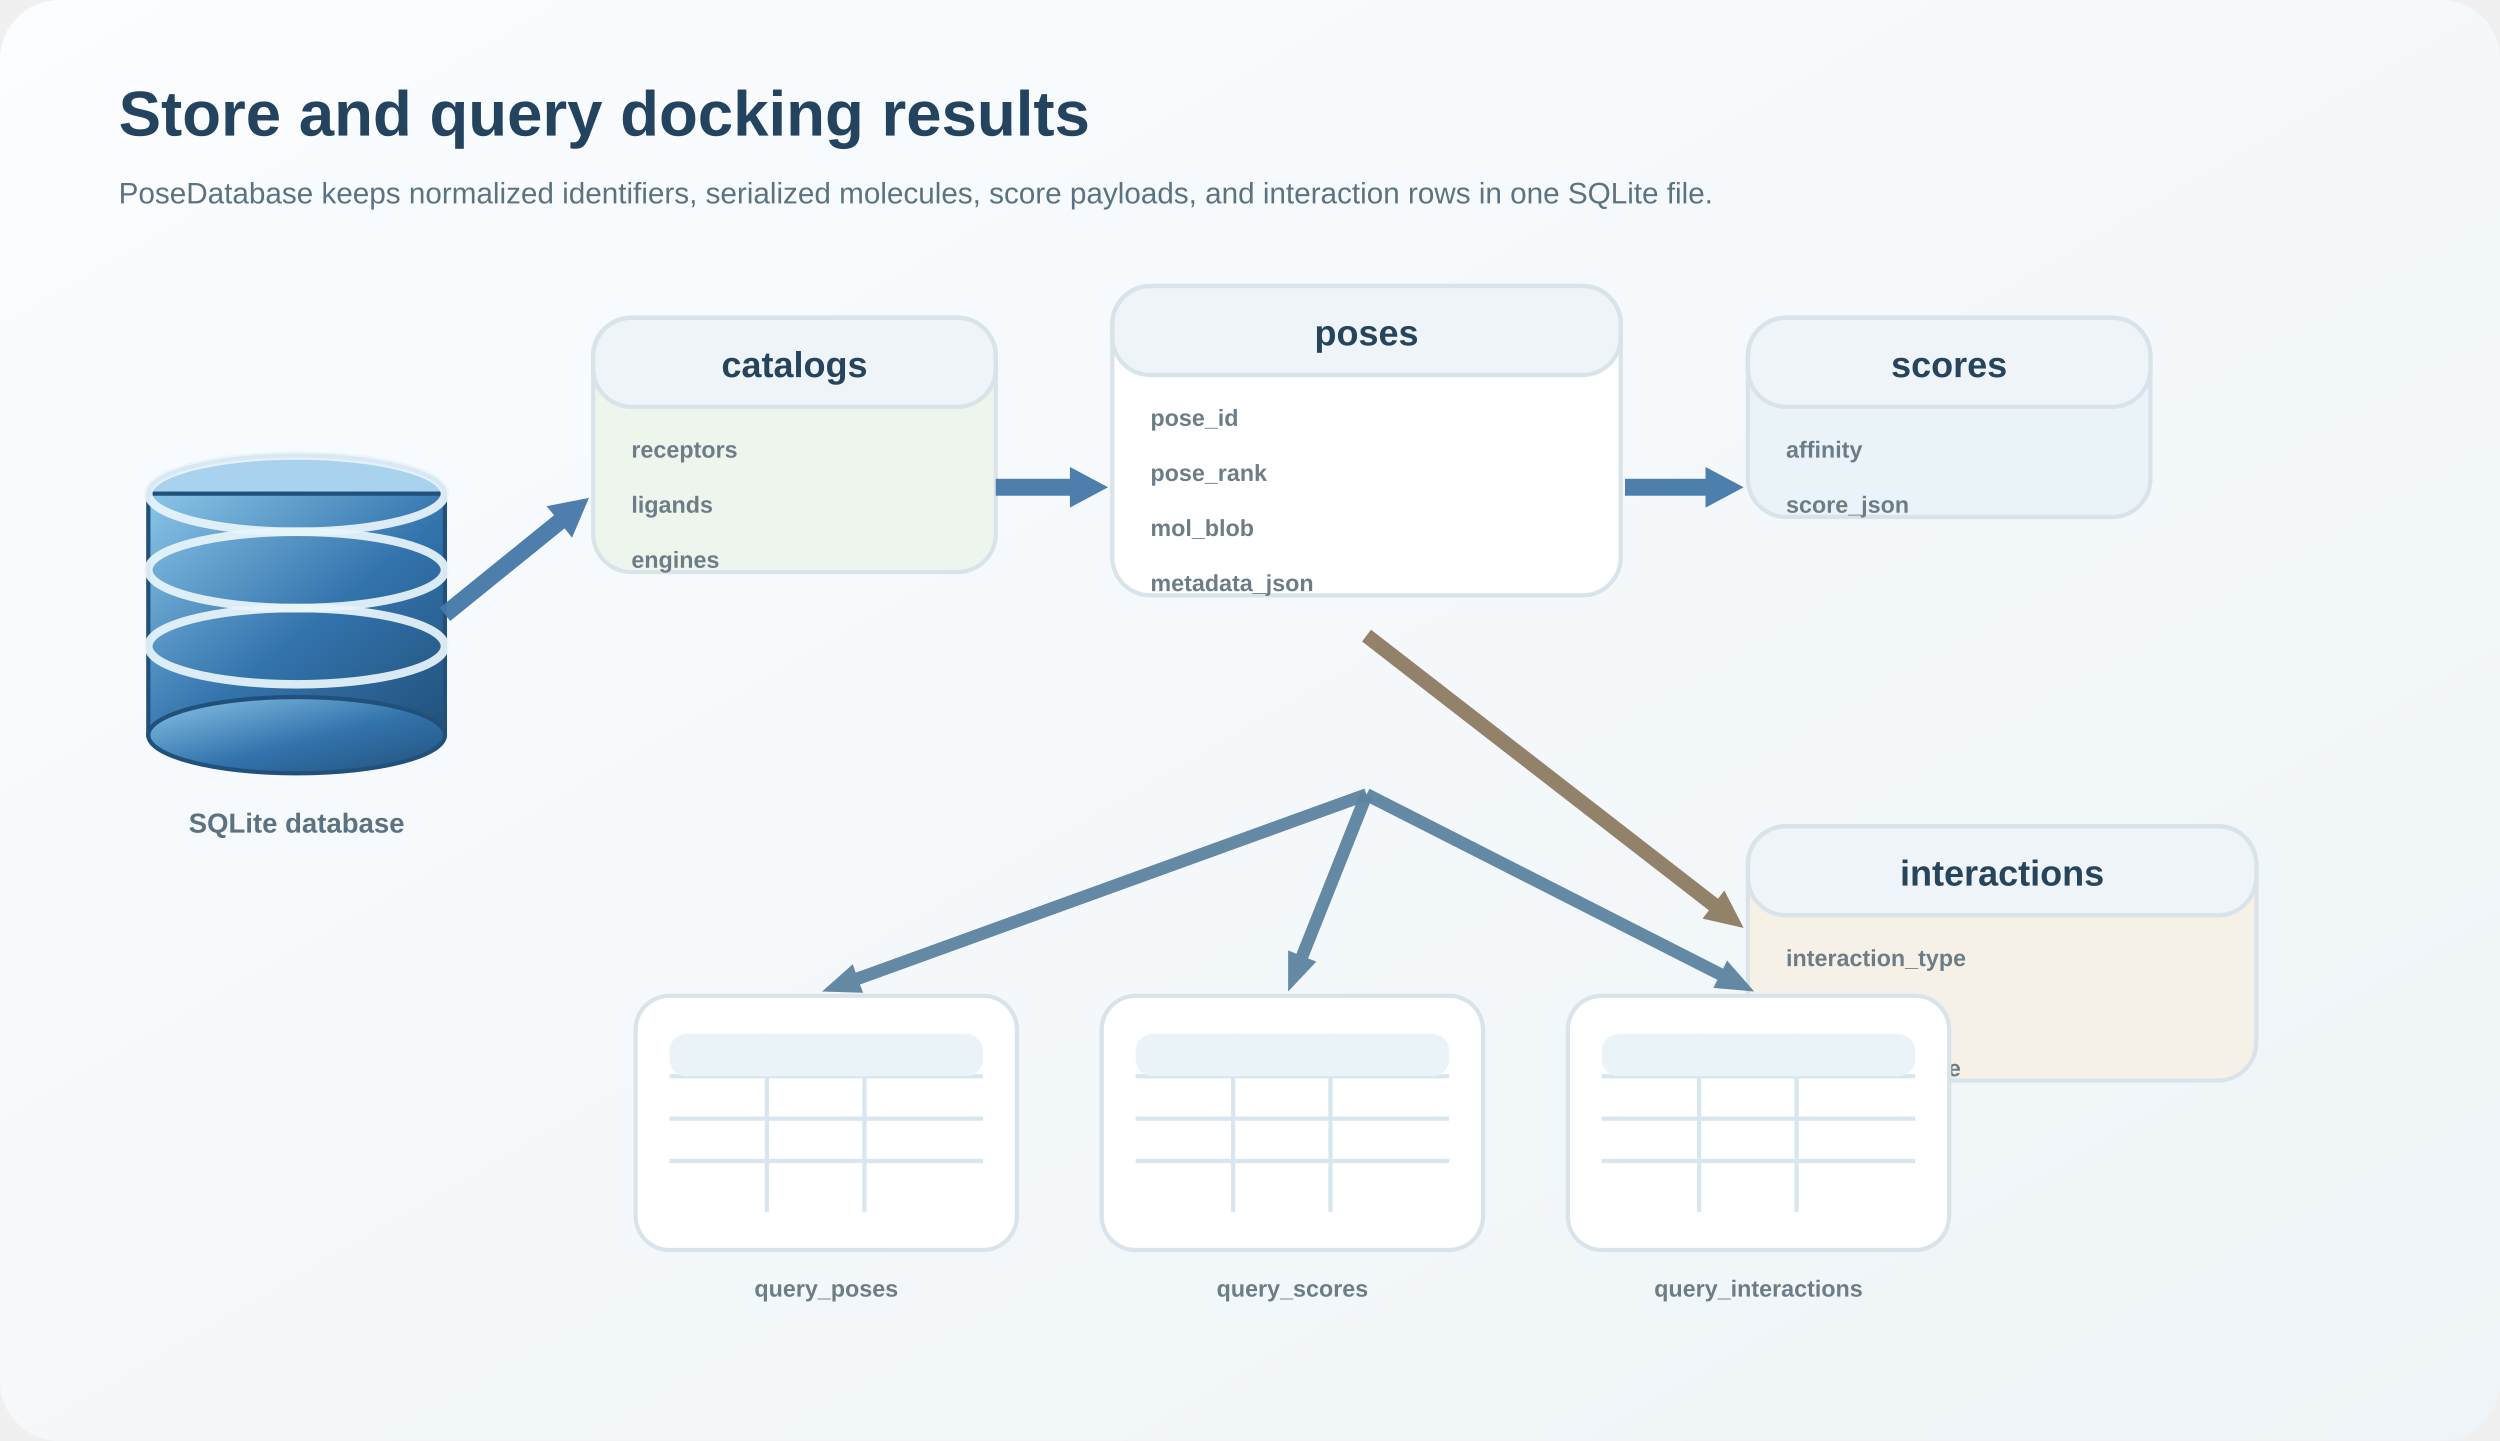
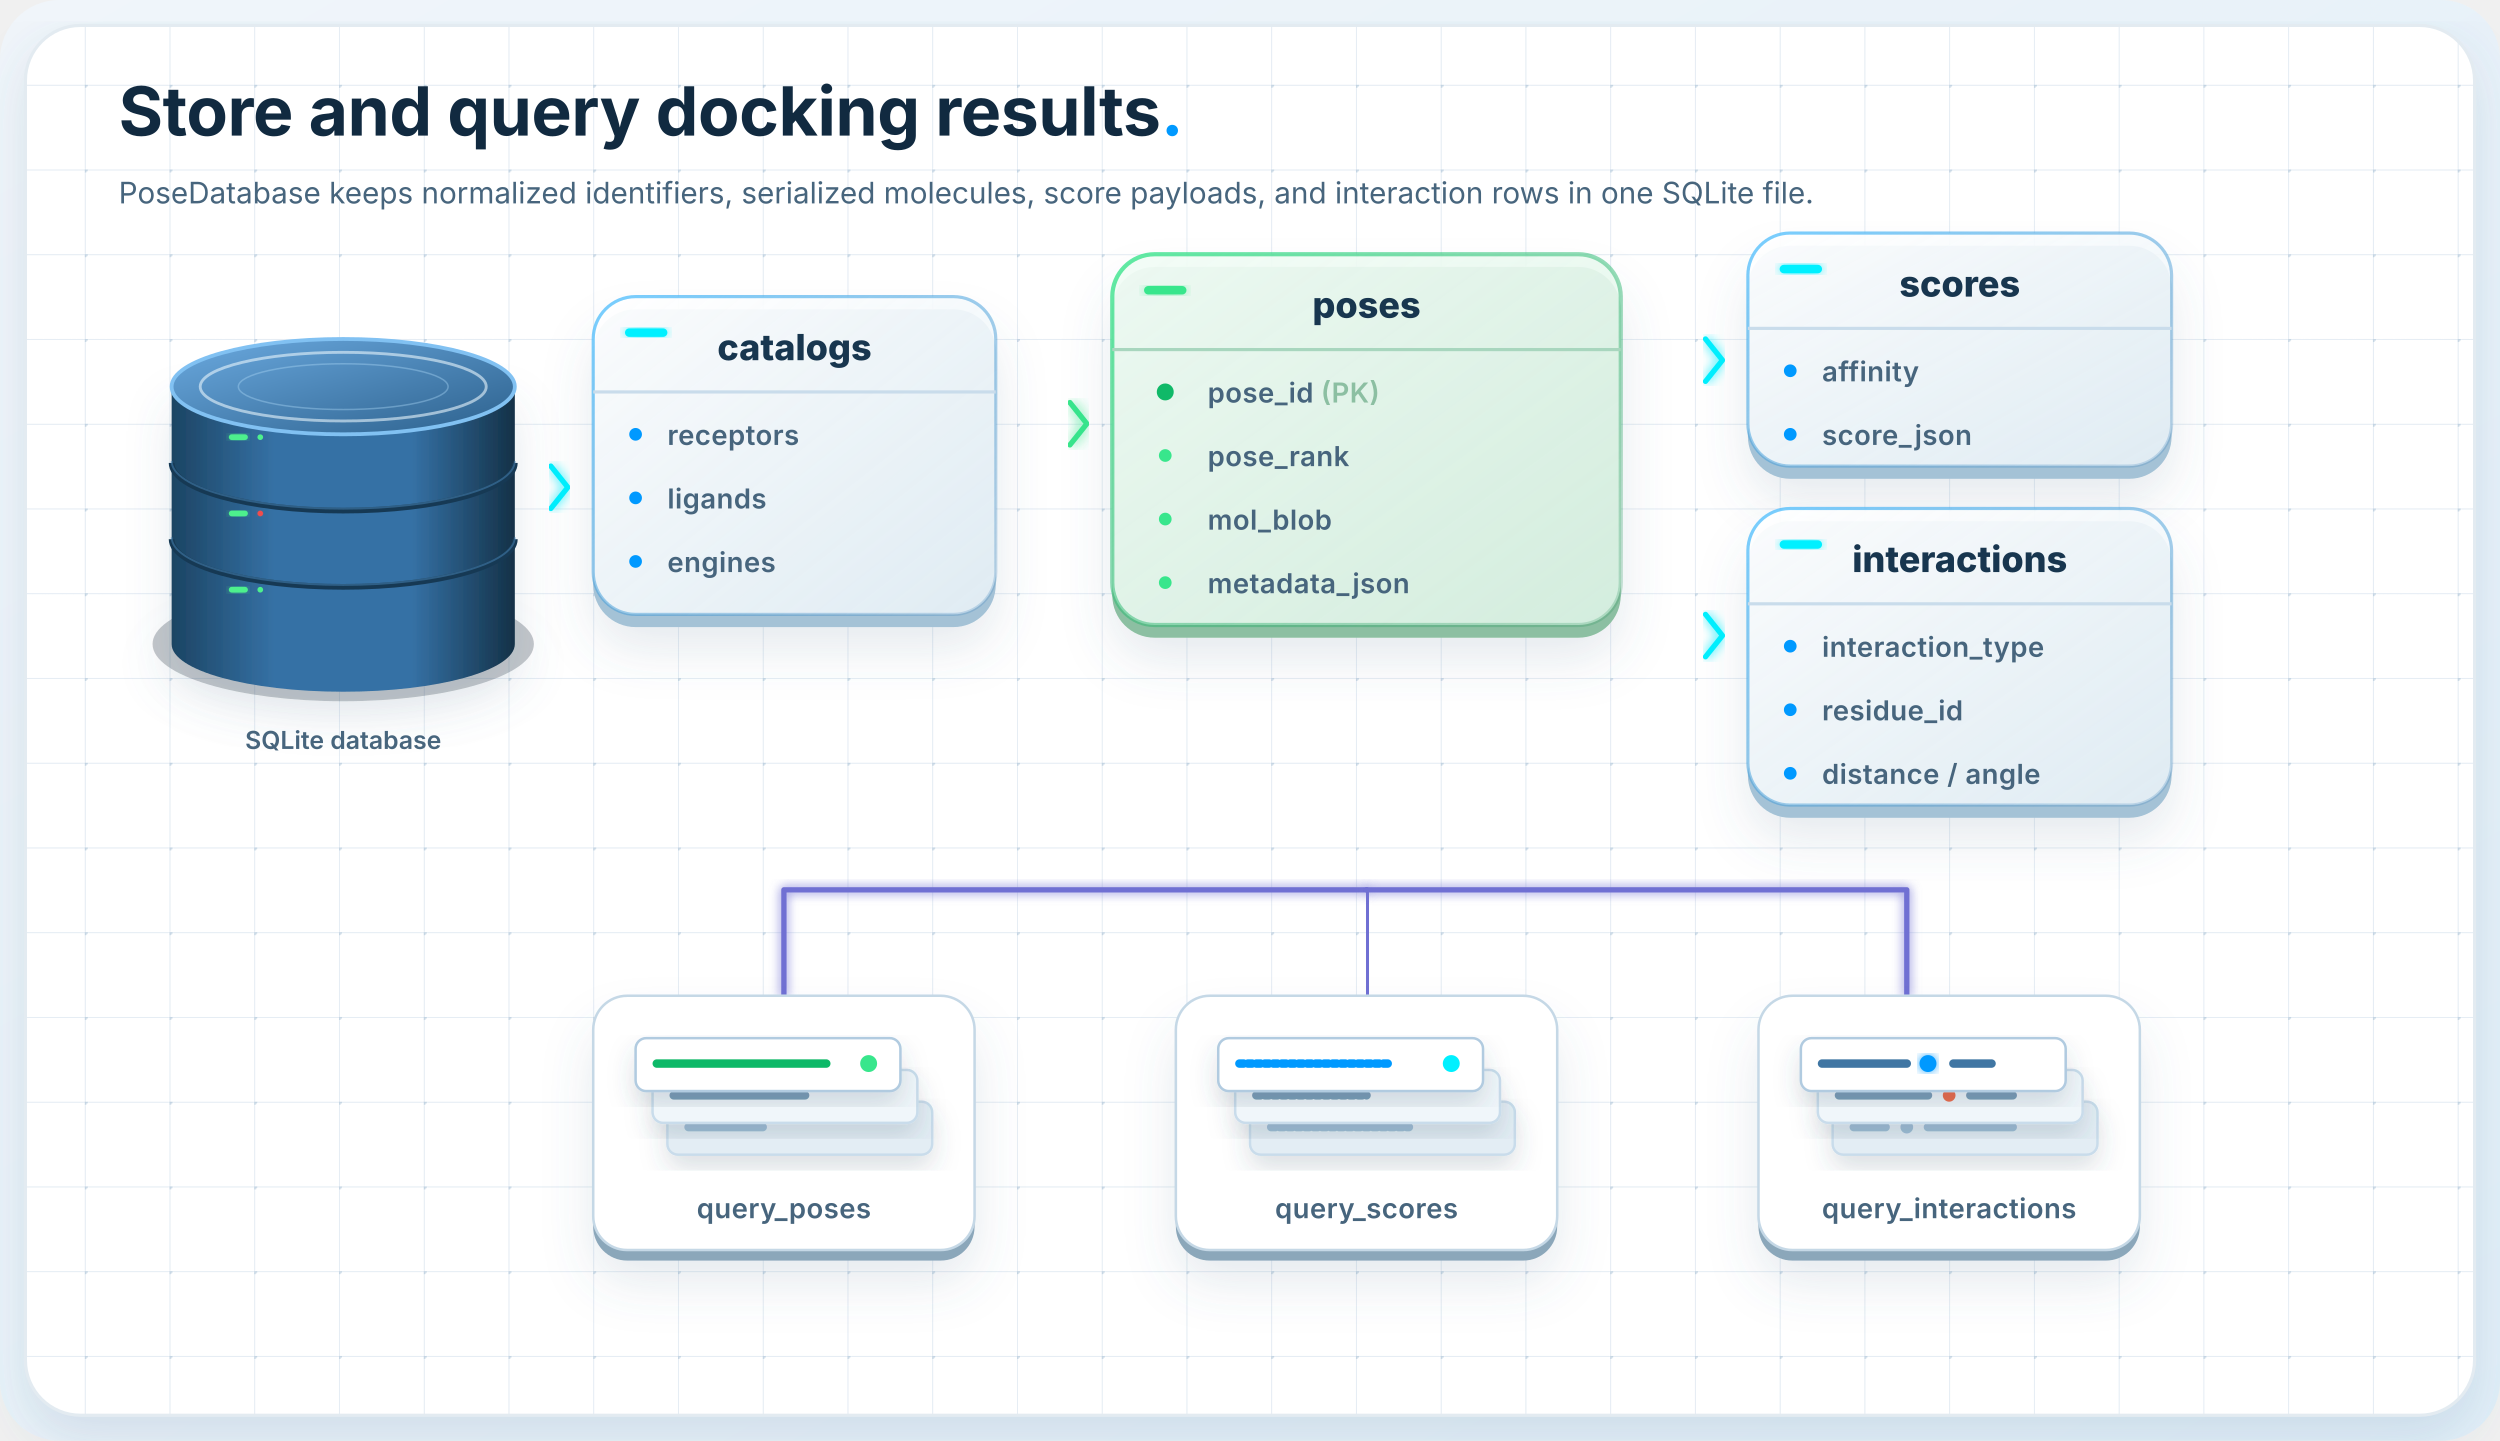
<svg xmlns="http://www.w3.org/2000/svg" width="1180" height="680" viewBox="0 0 1180 680">
  <defs>
    <linearGradient id="bggrad" x1="0" x2="1" y1="0" y2="1">
-       <stop offset="0%" stop-color="#fbfdff" />
-       <stop offset="100%" stop-color="#eef4f7" />
-     </linearGradient>
-     <linearGradient id="bluegrad" x1="0" x2="1" y1="0" y2="1">
-       <stop offset="0%" stop-color="#86bddc" />
-       <stop offset="100%" stop-color="#366c98" />
-     </linearGradient>
-     <linearGradient id="navygrad" x1="0" x2="1" y1="0" y2="1">
-       <stop offset="0%" stop-color="#2f5d82" />
-       <stop offset="100%" stop-color="#1c3950" />
-     </linearGradient>
-     <linearGradient id="ambergrad" x1="0" x2="1" y1="0" y2="1">
-       <stop offset="0%" stop-color="#f6c86d" />
-       <stop offset="100%" stop-color="#c48d2d" />
-     </linearGradient>
-     <linearGradient id="sagegrad" x1="0" x2="1" y1="0" y2="1">
-       <stop offset="0%" stop-color="#9ab694" />
-       <stop offset="100%" stop-color="#6d856d" />
-     </linearGradient>
-     <linearGradient id="stonegrad" x1="0" x2="1" y1="0" y2="1">
-       <stop offset="0%" stop-color="#c8bcaa" />
-       <stop offset="100%" stop-color="#8f7c63" />
-     </linearGradient>
-     <linearGradient id="dbgrad" x1="0" x2="1" y1="0" y2="1">
-       <stop offset="0%" stop-color="#8bc6e8" />
-       <stop offset="55%" stop-color="#3373ac" />
-       <stop offset="100%" stop-color="#21517a" />
-     </linearGradient>
+       <stop offset="0%" stop-color="#f0f5fa" />
+       <stop offset="100%" stop-color="#e0eef8" />
+     </linearGradient>
+     <linearGradient id="glassBox" x1="0%" y1="0%" x2="100%" y2="100%">
+       <stop offset="0%" stop-color="#ffffff" stop-opacity="0.95" />
+       <stop offset="100%" stop-color="#eaf3f8" stop-opacity="0.85" />
+     </linearGradient>
+     <linearGradient id="glassBoxAccent" x1="0%" y1="0%" x2="100%" y2="100%">
+       <stop offset="0%" stop-color="#f2fcf6" stop-opacity="0.95" />
+       <stop offset="100%" stop-color="#e0f5e8" stop-opacity="0.85" />
+     </linearGradient>
+     <linearGradient id="boxStroke" x1="0%" y1="0%" x2="100%" y2="100%">
+       <stop offset="0%" stop-color="#55c2ff" stop-opacity="0.8" />
+       <stop offset="100%" stop-color="#2a75b3" stop-opacity="0.2" />
+     </linearGradient>
+     <linearGradient id="boxStrokeGreen" x1="0%" y1="0%" x2="100%" y2="100%">
+       <stop offset="0%" stop-color="#38e68c" stop-opacity="0.8" />
+       <stop offset="100%" stop-color="#198a51" stop-opacity="0.2" />
+     </linearGradient>
+     <linearGradient id="dbBodyGrad" x1="0" x2="1" y1="0" y2="0">
+       <stop offset="0%" stop-color="#1c4463" />
+       <stop offset="30%" stop-color="#3571a5" />
+       <stop offset="70%" stop-color="#3571a5" />
+       <stop offset="100%" stop-color="#143147" />
+     </linearGradient>
+     <linearGradient id="dbTopGrad" x1="0" x2="1" y1="0" y2="1">
+       <stop offset="0%" stop-color="#6baae0" />
+       <stop offset="100%" stop-color="#2c608c" />
+     </linearGradient>
+     <pattern id="cyberGrid" width="40" height="40" patternUnits="userSpaceOnUse">
+       <path d="M 40 0 L 0 0 0 40" fill="none" stroke="#cddce8" stroke-width="0.8" opacity="0.6" />
+       <circle cx="0" cy="0" r="1.5" fill="#a9c2d6" opacity="0.5" />
+     </pattern>
+     <filter id="softshadow" x="-20%" y="-20%" width="140%" height="160%">
+       <feDropShadow dx="0" dy="10" stdDeviation="12" flood-color="#4d6f8f" flood-opacity="0.15" />
+     </filter>
+     <filter id="cardShadow" x="-30%" y="-30%" width="160%" height="160%">
+       <feDropShadow dx="0" dy="6" stdDeviation="6" flood-color="#3a566e" flood-opacity="0.18" />
+     </filter>
+     <filter id="glow">
+       <feGaussianBlur stdDeviation="2.5" result="coloredBlur" />
+       <feMerge>
+         <feMergeNode in="coloredBlur" />
+         <feMergeNode in="SourceGraphic" />
+       </feMerge>
+     </filter>
+     <filter id="glowGreen">
+       <feGaussianBlur stdDeviation="3" result="coloredBlur" />
+       <feMerge>
+         <feMergeNode in="coloredBlur" />
+         <feMergeNode in="SourceGraphic" />
+       </feMerge>
+     </filter>
    <style>
-     .title{font:700 30px Arial, sans-serif; fill:#23435f}
-     .subtitle{font:600 18px Arial, sans-serif; fill:#4579A8}
-     .label{font:700 17px Arial, sans-serif; fill:#27445D}
-     .body{font:400 14px Arial, sans-serif; fill:#5B7282}
-     .small{font:600 13px Arial, sans-serif; fill:#5B7282}
-     .tiny{font:600 11px Arial, sans-serif; fill:#6d7d87}
+     .title{font:700 32px 'Inter','Segoe UI',Arial,sans-serif; fill:#112a40; letter-spacing:-0.2px}
+     .label{font:800 17px 'Inter','Segoe UI',Arial,sans-serif; fill:#18364f}
+     .body{font:400 14px 'Inter','Segoe UI',Arial,sans-serif; fill:#47657d}
+     .small{font:600 13px 'Inter','Segoe UI',Arial,sans-serif; fill:#47657d}
+     .tiny{font:600 13px 'Inter','Segoe UI',Arial,sans-serif; fill:#47657d; letter-spacing:0.2px}
+     .neon-text{fill:#0099ff}
  </style>
  </defs>
  <rect x="0" y="0" width="1180" height="680" rx="28" fill="url(#bggrad)" />
-   <text x="56" y="64" class="title">Store and query docking results</text>
+   <rect x="12" y="12" width="1156" height="656" rx="26" fill="#ffffff" filter="url(#softshadow)" />
+   <rect x="12" y="12" width="1156" height="656" rx="26" fill="url(#cyberGrid)" />
+   <rect x="12" y="12" width="1156" height="656" rx="26" fill="none" stroke="#e3ebf1" stroke-width="1.5" pointer-events="none" />
+   <text x="56" y="64" class="title">Store and query docking results<tspan fill="#0099ff">.</tspan>
+   </text>
  <text x="56" y="96" class="body">PoseDatabase keeps normalized identifiers, serialized molecules, score payloads, and interaction rows in one SQLite file.</text>
-   <ellipse cx="140.0" cy="233" rx="70.0" ry="18" fill="#a8d2ee" stroke="#21517a" stroke-width="2" />
-   <rect x="70" y="233" width="140" height="114" fill="url(#dbgrad)" stroke="#21517a" stroke-width="2" />
-   <ellipse cx="140.0" cy="233" rx="70.0" ry="18" fill="none" stroke="#e8f5fc" stroke-width="4" opacity="0.92" />
-   <ellipse cx="140.0" cy="269" rx="70.0" ry="18" fill="none" stroke="#e8f5fc" stroke-width="4" opacity="0.92" />
-   <ellipse cx="140.0" cy="305" rx="70.0" ry="18" fill="none" stroke="#e8f5fc" stroke-width="4" opacity="0.92" />
-   <ellipse cx="140.0" cy="347" rx="70.0" ry="18" fill="url(#dbgrad)" stroke="#21517a" stroke-width="2" />
-   <text x="140.0" y="393" class="small" text-anchor="middle">SQLite database</text>
-   <rect x="280" y="150" width="190" height="120" rx="18" fill="#EEF5ED" stroke="#d8e3ea" stroke-width="2" />
-   <rect x="280" y="150" width="190" height="42" rx="18" fill="#eef4f7" stroke="#d8e3ea" stroke-width="2" />
-   <text x="375.0" y="178" class="label" text-anchor="middle">catalogs</text>
-   <text x="298" y="216" class="tiny">receptors</text>
-   <text x="452" y="216" class="tiny" text-anchor="end" />
-   <text x="298" y="242" class="tiny">ligands</text>
-   <text x="452" y="242" class="tiny" text-anchor="end" />
-   <text x="298" y="268" class="tiny">engines</text>
-   <text x="452" y="268" class="tiny" text-anchor="end" />
-   <rect x="525" y="135" width="240" height="146" rx="18" fill="#ffffff" stroke="#d8e3ea" stroke-width="2" />
-   <rect x="525" y="135" width="240" height="42" rx="18" fill="#eef4f7" stroke="#d8e3ea" stroke-width="2" />
-   <text x="645.0" y="163" class="label" text-anchor="middle">poses</text>
-   <text x="543" y="201" class="tiny">pose_id</text>
-   <text x="747" y="201" class="tiny" text-anchor="end" />
-   <text x="543" y="227" class="tiny">pose_rank</text>
-   <text x="747" y="227" class="tiny" text-anchor="end" />
-   <text x="543" y="253" class="tiny">mol_blob</text>
-   <text x="747" y="253" class="tiny" text-anchor="end" />
-   <text x="543" y="279" class="tiny">metadata_json</text>
-   <text x="747" y="279" class="tiny" text-anchor="end" />
-   <rect x="825" y="150" width="190" height="94" rx="18" fill="#EAF3F8" stroke="#d8e3ea" stroke-width="2" />
-   <rect x="825" y="150" width="190" height="42" rx="18" fill="#eef4f7" stroke="#d8e3ea" stroke-width="2" />
-   <text x="920.0" y="178" class="label" text-anchor="middle">scores</text>
-   <text x="843" y="216" class="tiny">affinity</text>
-   <text x="997" y="216" class="tiny" text-anchor="end" />
-   <text x="843" y="242" class="tiny">score_json</text>
-   <text x="997" y="242" class="tiny" text-anchor="end" />
-   <rect x="825" y="390" width="240" height="120" rx="18" fill="#F6F1E7" stroke="#d8e3ea" stroke-width="2" />
-   <rect x="825" y="390" width="240" height="42" rx="18" fill="#eef4f7" stroke="#d8e3ea" stroke-width="2" />
-   <text x="945.0" y="418" class="label" text-anchor="middle">interactions</text>
-   <text x="843" y="456" class="tiny">interaction_type</text>
-   <text x="1047" y="456" class="tiny" text-anchor="end" />
-   <text x="843" y="482" class="tiny">residue_id</text>
-   <text x="1047" y="482" class="tiny" text-anchor="end" />
-   <text x="843" y="508" class="tiny">distance / angle</text>
-   <text x="1047" y="508" class="tiny" text-anchor="end" />
-   <polygon points="212.5,293.1 266.5,249.4 270.0,253.8 278.0,235.0 258.0,238.9 261.5,243.2 207.5,286.9" fill="#4579A8" opacity="0.95" />
-   <polygon points="470.0,234.0 505.0,234.0 505.0,239.6 523.0,230.0 505.0,220.4 505.0,226.0 470.0,226.0" fill="#4579A8" opacity="0.95" />
-   <polygon points="767.0,234.0 805.0,234.0 805.0,239.6 823.0,230.0 805.0,220.4 805.0,226.0 767.0,226.0" fill="#4579A8" opacity="0.95" />
-   <polygon points="642.9,302.8 806.6,429.7 803.6,433.6 823.0,438.0 813.9,420.3 810.9,424.2 647.1,297.2" fill="#8f7c63" opacity="0.95" />
-   <rect x="300" y="470" width="180" height="120" rx="16" fill="#ffffff" stroke="#d8e3ea" stroke-width="2" />
-   <line x1="316" y1="508" x2="464" y2="508" stroke="#d7e6ef" stroke-width="2" />
-   <line x1="316" y1="528" x2="464" y2="528" stroke="#d7e6ef" stroke-width="2" />
-   <line x1="316" y1="548" x2="464" y2="548" stroke="#d7e6ef" stroke-width="2" />
-   <line x1="362" y1="488" x2="362" y2="572" stroke="#d7e6ef" stroke-width="2" />
-   <line x1="408" y1="488" x2="408" y2="572" stroke="#d7e6ef" stroke-width="2" />
-   <rect x="316" y="488" width="148" height="20" rx="8" fill="#EAF3F8" />
-   <text x="390.0" y="612" class="tiny" text-anchor="middle">query_poses</text>
-   <rect x="520" y="470" width="180" height="120" rx="16" fill="#ffffff" stroke="#d8e3ea" stroke-width="2" />
-   <line x1="536" y1="508" x2="684" y2="508" stroke="#d7e6ef" stroke-width="2" />
-   <line x1="536" y1="528" x2="684" y2="528" stroke="#d7e6ef" stroke-width="2" />
-   <line x1="536" y1="548" x2="684" y2="548" stroke="#d7e6ef" stroke-width="2" />
-   <line x1="582" y1="488" x2="582" y2="572" stroke="#d7e6ef" stroke-width="2" />
-   <line x1="628" y1="488" x2="628" y2="572" stroke="#d7e6ef" stroke-width="2" />
-   <rect x="536" y="488" width="148" height="20" rx="8" fill="#EAF3F8" />
-   <text x="610.0" y="612" class="tiny" text-anchor="middle">query_scores</text>
-   <rect x="740" y="470" width="180" height="120" rx="16" fill="#ffffff" stroke="#d8e3ea" stroke-width="2" />
-   <line x1="756" y1="508" x2="904" y2="508" stroke="#d7e6ef" stroke-width="2" />
-   <line x1="756" y1="528" x2="904" y2="528" stroke="#d7e6ef" stroke-width="2" />
-   <line x1="756" y1="548" x2="904" y2="548" stroke="#d7e6ef" stroke-width="2" />
-   <line x1="802" y1="488" x2="802" y2="572" stroke="#d7e6ef" stroke-width="2" />
-   <line x1="848" y1="488" x2="848" y2="572" stroke="#d7e6ef" stroke-width="2" />
-   <rect x="756" y="488" width="148" height="20" rx="8" fill="#EAF3F8" />
-   <text x="830.0" y="612" class="tiny" text-anchor="middle">query_interactions</text>
-   <polygon points="644.0,372.2 403.9,459.1 402.5,455.1 388.0,468.0 407.4,468.6 405.9,464.7 646.0,377.8" fill="#5d83a0" opacity="0.95" />
-   <polygon points="642.2,373.9 611.9,450.2 608.0,448.6 608.0,468.0 621.3,453.9 617.4,452.4 647.8,376.1" fill="#5d83a0" opacity="0.95" />
-   <polygon points="643.6,377.7 810.6,462.5 808.7,466.3 828.0,468.0 815.2,453.4 813.3,457.2 646.4,372.3" fill="#5d83a0" opacity="0.95" />
+   <g fill="none" stroke-linejoin="round" stroke-linecap="round">
+     <path d="M 190 230 L 280 230" stroke="#00f0ff" stroke-width="2.5" filter="url(#glow)" />
+     <path d="M 470 200 L 525 200" stroke="#38e68c" stroke-width="2.5" filter="url(#glowGreen)" />
+     <path d="M 765 170 L 825 170" stroke="#00f0ff" stroke-width="2.5" filter="url(#glow)" />
+     <path d="M 645 295 L 645 420" stroke="#706fd3" stroke-width="2.5" filter="url(#glow)" />
+     <path d="M 645 420 L 370 420 L 370 470" stroke="#706fd3" stroke-width="2.5" filter="url(#glow)" />
+     <path d="M 645 420 L 646 470 L 646 470" stroke="#706fd3" stroke-width="2.5" filter="url(#glow)" />
+     <path d="M 645 420 L 900 420 L 900 470" stroke="#706fd3" stroke-width="2.5" filter="url(#glow)" />
+   </g>
+   <g stroke-width="2.5" stroke-linecap="round" stroke-linejoin="round" fill="none">
+     <g transform="translate(260, 220)" stroke="#00f0ff">
+       <path d="M 0 0 L 8 10 L 0 20" filter="url(#glow)" />
+     </g>
+     <g transform="translate(505, 190)" stroke="#38e68c">
+       <path d="M 0 0 L 8 10 L 0 20" filter="url(#glowGreen)" />
+     </g>
+     <g transform="translate(805, 160)" stroke="#00f0ff">
+       <path d="M 0 0 L 8 10 L 0 20" filter="url(#glow)" />
+     </g>
+     <g transform="translate(805, 290)" stroke="#00f0ff">
+       <path d="M 0 0 L 8 10 L 0 20" filter="url(#glow)" />
+     </g>
+   </g>
+   <g transform="translate(90, 160) scale(0.9)">
+     <ellipse cx="80" cy="160" rx="100" ry="30" fill="#0b1b29" opacity="0.25" filter="url(#softshadow)" />
+     <path d="M -10,25 L -10,160 A 90 25 0 0 0 170,160 L 170,25 Z" fill="url(#dbBodyGrad)" filter="url(#softshadow)" />
+     <path d="M -10,65 A 90 25 0 0 0 170,65" fill="none" stroke="#163954" stroke-width="3" />
+     <path d="M -10,65 A 90 25 0 0 0 170,65" fill="none" stroke="#4886b8" stroke-width="1" opacity="0.5" transform="translate(0,-1)" />
+     <path d="M -10,105 A 90 25 0 0 0 170,105" fill="none" stroke="#163954" stroke-width="3" />
+     <path d="M -10,105 A 90 25 0 0 0 170,105" fill="none" stroke="#4886b8" stroke-width="1" opacity="0.5" transform="translate(0,-1)" />
+     <rect x="20" y="50" width="10" height="3" fill="#4df08d" rx="1.5" filter="url(#glow)" />
+     <rect x="35" y="50" width="3" height="3" fill="#4df08d" rx="1.5" />
+     <rect x="20" y="90" width="10" height="3" fill="#4df08d" rx="1.5" filter="url(#glow)" />
+     <rect x="35" y="90" width="3" height="3" fill="#f04d4d" rx="1.5" filter="url(#glow)" />
+     <rect x="20" y="130" width="10" height="3" fill="#4df08d" rx="1.5" filter="url(#glow)" />
+     <rect x="35" y="130" width="3" height="3" fill="#4df08d" rx="1.5" />
+     <ellipse cx="80" cy="25" rx="90" ry="25" fill="url(#dbTopGrad)" stroke="#81c1f2" stroke-width="2" />
+     <ellipse cx="80" cy="25" rx="75" ry="18" fill="none" stroke="#e8f5fc" stroke-width="1.5" opacity="0.6" />
+     <ellipse cx="80" cy="25" rx="55" ry="12" fill="none" stroke="#a9d6f5" stroke-width="0.8" opacity="0.4" />
+     <text x="80.0" y="215" class="small" text-anchor="middle">SQLite database</text>
+   </g>
+   <g transform="translate(280, 140)">
+     <rect x="0" y="6" width="190" height="150" rx="20" fill="#a4c2d6" filter="url(#softshadow)" />
+     <rect x="0" y="0" width="190" height="150" rx="20" fill="url(#glassBox)" stroke="url(#boxStroke)" stroke-width="1.5" />
+     <path d="M 0 45 L 190 45" stroke="#c9dceb" stroke-width="1.5" />
+     <rect x="15" y="15" width="20" height="4" rx="2" fill="#00f0ff" filter="url(#glow)" />
+     <text x="95" y="30" class="label" text-anchor="middle">catalogs</text>
+     <circle cx="20" cy="65" r="3" fill="#0099ff" />
+     <text x="35" y="70" class="tiny">receptors</text>
+     <circle cx="20" cy="95" r="3" fill="#0099ff" />
+     <text x="35" y="100" class="tiny">ligands</text>
+     <circle cx="20" cy="125" r="3" fill="#0099ff" />
+     <text x="35" y="130" class="tiny">engines</text>
+   </g>
+   <g transform="translate(525, 120)">
+     <rect x="0" y="6" width="240" height="175" rx="20" fill="#8cbfa2" filter="url(#softshadow)" />
+     <rect x="0" y="0" width="240" height="175" rx="20" fill="url(#glassBoxAccent)" stroke="url(#boxStrokeGreen)" stroke-width="2" />
+     <path d="M 0 45 L 240 45" stroke="#a8d6be" stroke-width="1.5" />
+     <rect x="15" y="15" width="20" height="4" rx="2" fill="#38e68c" filter="url(#glowGreen)" />
+     <text x="120" y="30" class="label" text-anchor="middle">poses</text>
+     <circle cx="25" cy="65" r="4" fill="#10b968" />
+     <text x="45" y="70" class="tiny">pose_id <tspan fill="#8cbfa2">(PK)</tspan>
+     </text>
+     <circle cx="25" cy="95" r="3" fill="#38e68c" />
+     <text x="45" y="100" class="tiny">pose_rank</text>
+     <circle cx="25" cy="125" r="3" fill="#38e68c" />
+     <text x="45" y="130" class="tiny">mol_blob</text>
+     <circle cx="25" cy="155" r="3" fill="#38e68c" />
+     <text x="45" y="160" class="tiny">metadata_json</text>
+   </g>
+   <g transform="translate(825, 110)">
+     <rect x="0" y="6" width="200" height="110" rx="20" fill="#a4c2d6" filter="url(#softshadow)" />
+     <rect x="0" y="0" width="200" height="110" rx="20" fill="url(#glassBox)" stroke="url(#boxStroke)" stroke-width="1.5" />
+     <path d="M 0 45 L 200 45" stroke="#c9dceb" stroke-width="1.5" />
+     <rect x="15" y="15" width="20" height="4" rx="2" fill="#00f0ff" filter="url(#glow)" />
+     <text x="100" y="30" class="label" text-anchor="middle">scores</text>
+     <circle cx="20" cy="65" r="3" fill="#0099ff" />
+     <text x="35" y="70" class="tiny">affinity</text>
+     <circle cx="20" cy="95" r="3" fill="#0099ff" />
+     <text x="35" y="100" class="tiny">score_json</text>
+   </g>
+   <g transform="translate(825, 240)">
+     <rect x="0" y="6" width="200" height="140" rx="20" fill="#a4c2d6" filter="url(#softshadow)" />
+     <rect x="0" y="0" width="200" height="140" rx="20" fill="url(#glassBox)" stroke="url(#boxStroke)" stroke-width="1.5" />
+     <path d="M 0 45 L 200 45" stroke="#c9dceb" stroke-width="1.5" />
+     <rect x="15" y="15" width="20" height="4" rx="2" fill="#00f0ff" filter="url(#glow)" />
+     <text x="100" y="30" class="label" text-anchor="middle">interactions</text>
+     <circle cx="20" cy="65" r="3" fill="#0099ff" />
+     <text x="35" y="70" class="tiny">interaction_type</text>
+     <circle cx="20" cy="95" r="3" fill="#0099ff" />
+     <text x="35" y="100" class="tiny">residue_id</text>
+     <circle cx="20" cy="125" r="3" fill="#0099ff" />
+     <text x="35" y="130" class="tiny">distance / angle</text>
+   </g>
+   <g transform="translate(280, 470)">
+     <rect x="0" y="5" width="180" height="120" rx="16" fill="#8ba7ba" filter="url(#softshadow)" />
+     <rect x="0" y="0" width="180" height="120" rx="16" fill="#ffffff" stroke="#c5d8e6" stroke-width="1.2" />
+     <g transform="translate(20, 20)">
+       <g filter="url(#cardShadow)">
+         <rect x="15" y="30" width="125" height="25" rx="5" fill="#e3edf4" stroke="#c9dceb" stroke-width="1.2" />
+         <line x1="25" y1="42" x2="60" y2="42" stroke="#a0bed6" stroke-width="4" stroke-linecap="round" />
+       </g>
+       <g filter="url(#cardShadow)">
+         <rect x="8" y="15" width="125" height="25" rx="5" fill="#f0f6fa" stroke="#c9dceb" stroke-width="1.2" />
+         <line x1="18" y1="27" x2="80" y2="27" stroke="#7a9db8" stroke-width="4" stroke-linecap="round" />
+       </g>
+       <g filter="url(#cardShadow)">
+         <rect x="0" y="0" width="125" height="25" rx="5" fill="#ffffff" stroke="#b1cbe0" stroke-width="1.2" />
+         <line x1="10" y1="12" x2="90" y2="12" stroke="#10b968" stroke-width="4" stroke-linecap="round" />
+         <circle cx="110" cy="12" r="4" fill="#38e68c" />
+       </g>
+     </g>
+     <text x="90" y="105" class="tiny" text-anchor="middle">query_poses</text>
+   </g>
+   <g transform="translate(555, 470)">
+     <rect x="0" y="5" width="180" height="120" rx="16" fill="#8ba7ba" filter="url(#softshadow)" />
+     <rect x="0" y="0" width="180" height="120" rx="16" fill="#ffffff" stroke="#c5d8e6" stroke-width="1.2" />
+     <g transform="translate(20, 20)">
+       <g filter="url(#cardShadow)">
+         <rect x="15" y="30" width="125" height="25" rx="5" fill="#e3edf4" stroke="#c9dceb" stroke-width="1.2" />
+         <line x1="25" y1="42" x2="90" y2="42" stroke="#a0bed6" stroke-width="4" stroke-dasharray="2,2" stroke-linecap="round" />
+       </g>
+       <g filter="url(#cardShadow)">
+         <rect x="8" y="15" width="125" height="25" rx="5" fill="#f0f6fa" stroke="#c9dceb" stroke-width="1.2" />
+         <line x1="18" y1="27" x2="70" y2="27" stroke="#7a9db8" stroke-width="4" stroke-dasharray="2,2" stroke-linecap="round" />
+       </g>
+       <g filter="url(#cardShadow)">
+         <rect x="0" y="0" width="125" height="25" rx="5" fill="#ffffff" stroke="#b1cbe0" stroke-width="1.2" />
+         <line x1="10" y1="12" x2="80" y2="12" stroke="#0099ff" stroke-width="4" stroke-dasharray="2,2" stroke-linecap="round" />
+         <circle cx="110" cy="12" r="4" fill="#00f0ff" />
+       </g>
+     </g>
+     <text x="90" y="105" class="tiny" text-anchor="middle">query_scores</text>
+   </g>
+   <g transform="translate(830, 470)">
+     <rect x="0" y="5" width="180" height="120" rx="16" fill="#8ba7ba" filter="url(#softshadow)" />
+     <rect x="0" y="0" width="180" height="120" rx="16" fill="#ffffff" stroke="#c5d8e6" stroke-width="1.2" />
+     <g transform="translate(20, 20)">
+       <g filter="url(#cardShadow)">
+         <rect x="15" y="30" width="125" height="25" rx="5" fill="#e3edf4" stroke="#c9dceb" stroke-width="1.2" />
+         <line x1="25" y1="42" x2="40" y2="42" stroke="#a0bed6" stroke-width="4" stroke-linecap="round" />
+         <circle cx="50" cy="42" r="3" fill="#a0bed6" />
+         <line x1="60" y1="42" x2="100" y2="42" stroke="#a0bed6" stroke-width="4" stroke-linecap="round" />
+       </g>
+       <g filter="url(#cardShadow)">
+         <rect x="8" y="15" width="125" height="25" rx="5" fill="#f0f6fa" stroke="#c9dceb" stroke-width="1.2" />
+         <line x1="18" y1="27" x2="60" y2="27" stroke="#7a9db8" stroke-width="4" stroke-linecap="round" />
+         <circle cx="70" cy="27" r="3" fill="#ef6a48" />
+         <line x1="80" y1="27" x2="100" y2="27" stroke="#7a9db8" stroke-width="4" stroke-linecap="round" />
+       </g>
+       <g filter="url(#cardShadow)">
+         <rect x="0" y="0" width="125" height="25" rx="5" fill="#ffffff" stroke="#b1cbe0" stroke-width="1.2" />
+         <line x1="10" y1="12" x2="50" y2="12" stroke="#3f76a3" stroke-width="4" stroke-linecap="round" />
+         <circle cx="60" cy="12" r="4" fill="#0099ff" filter="url(#glow)" />
+         <line x1="72" y1="12" x2="90" y2="12" stroke="#3f76a3" stroke-width="4" stroke-linecap="round" />
+       </g>
+     </g>
+     <text x="90" y="105" class="tiny" text-anchor="middle">query_interactions</text>
+   </g>
</svg>
